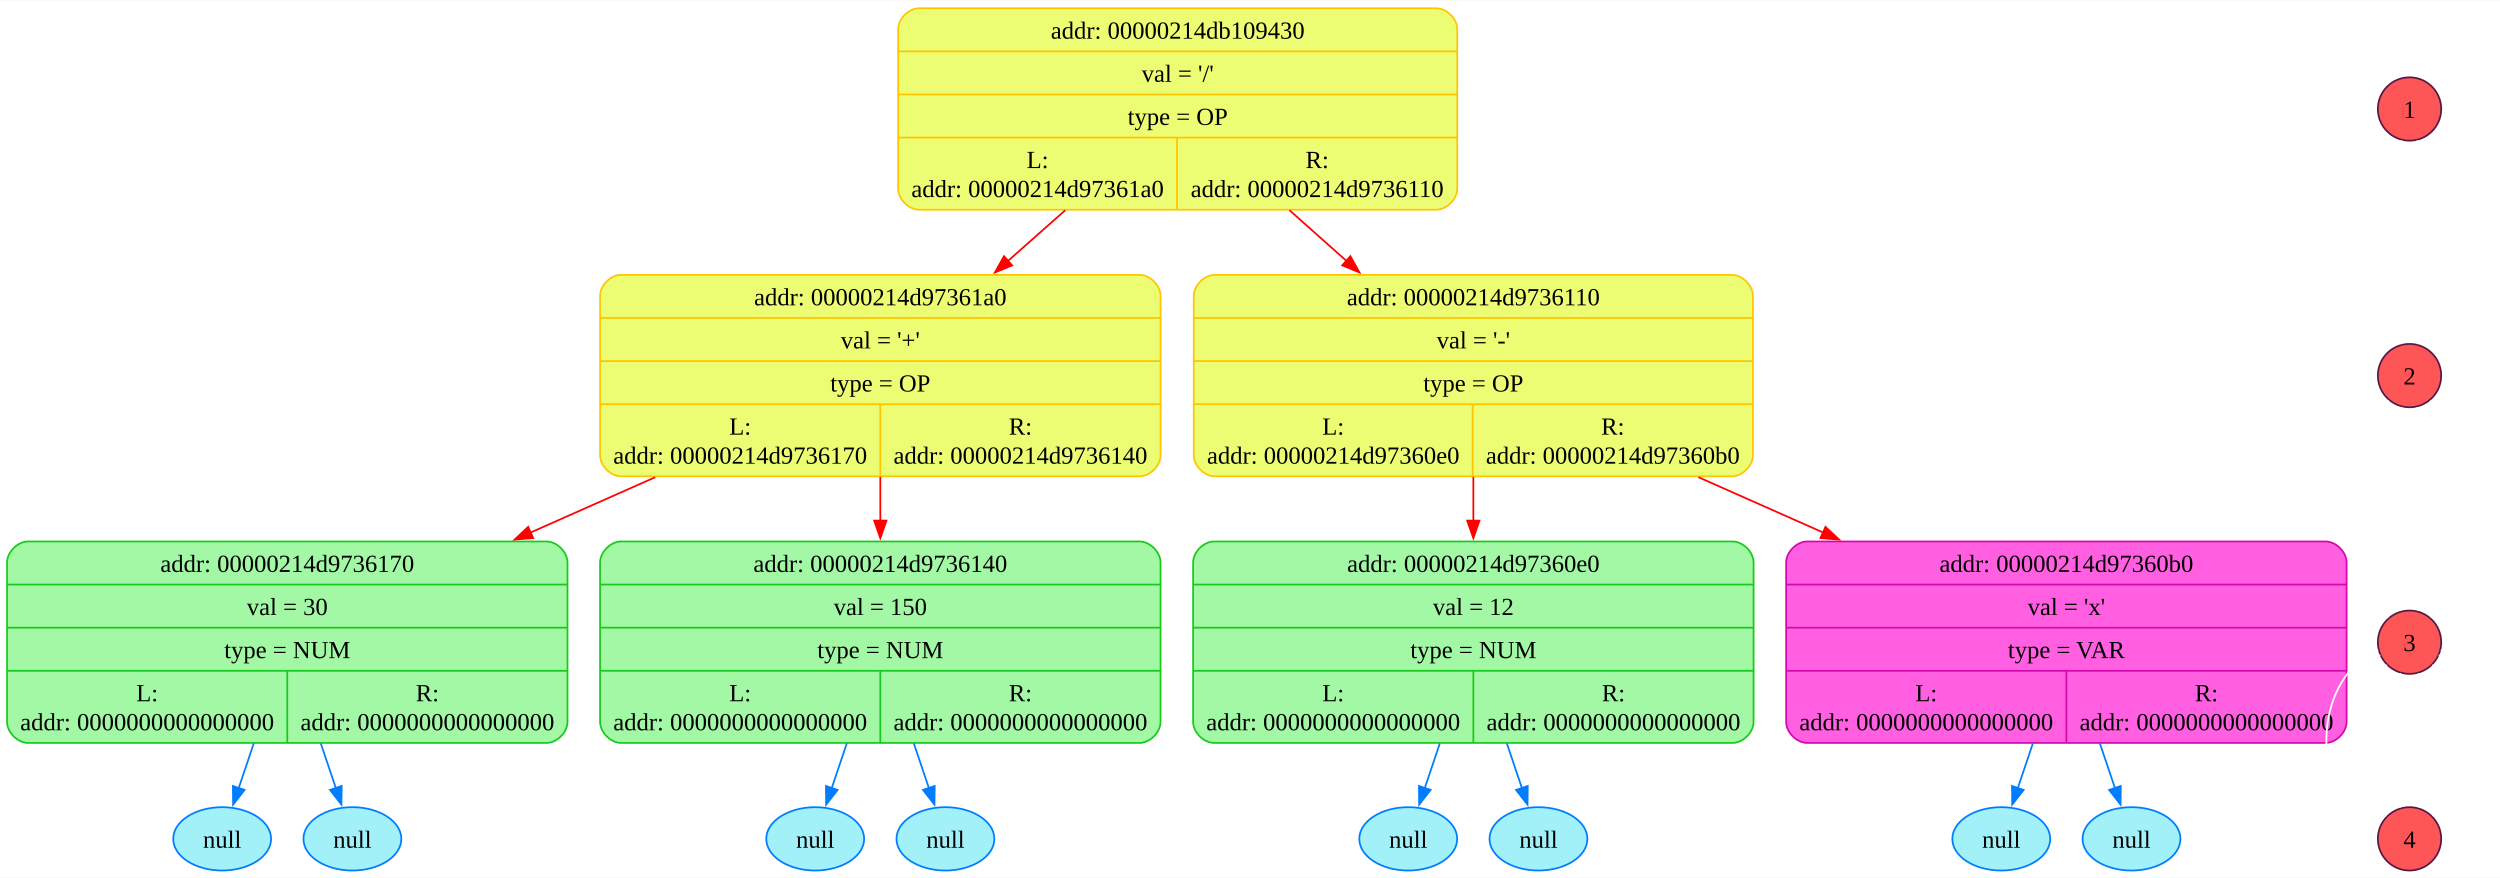
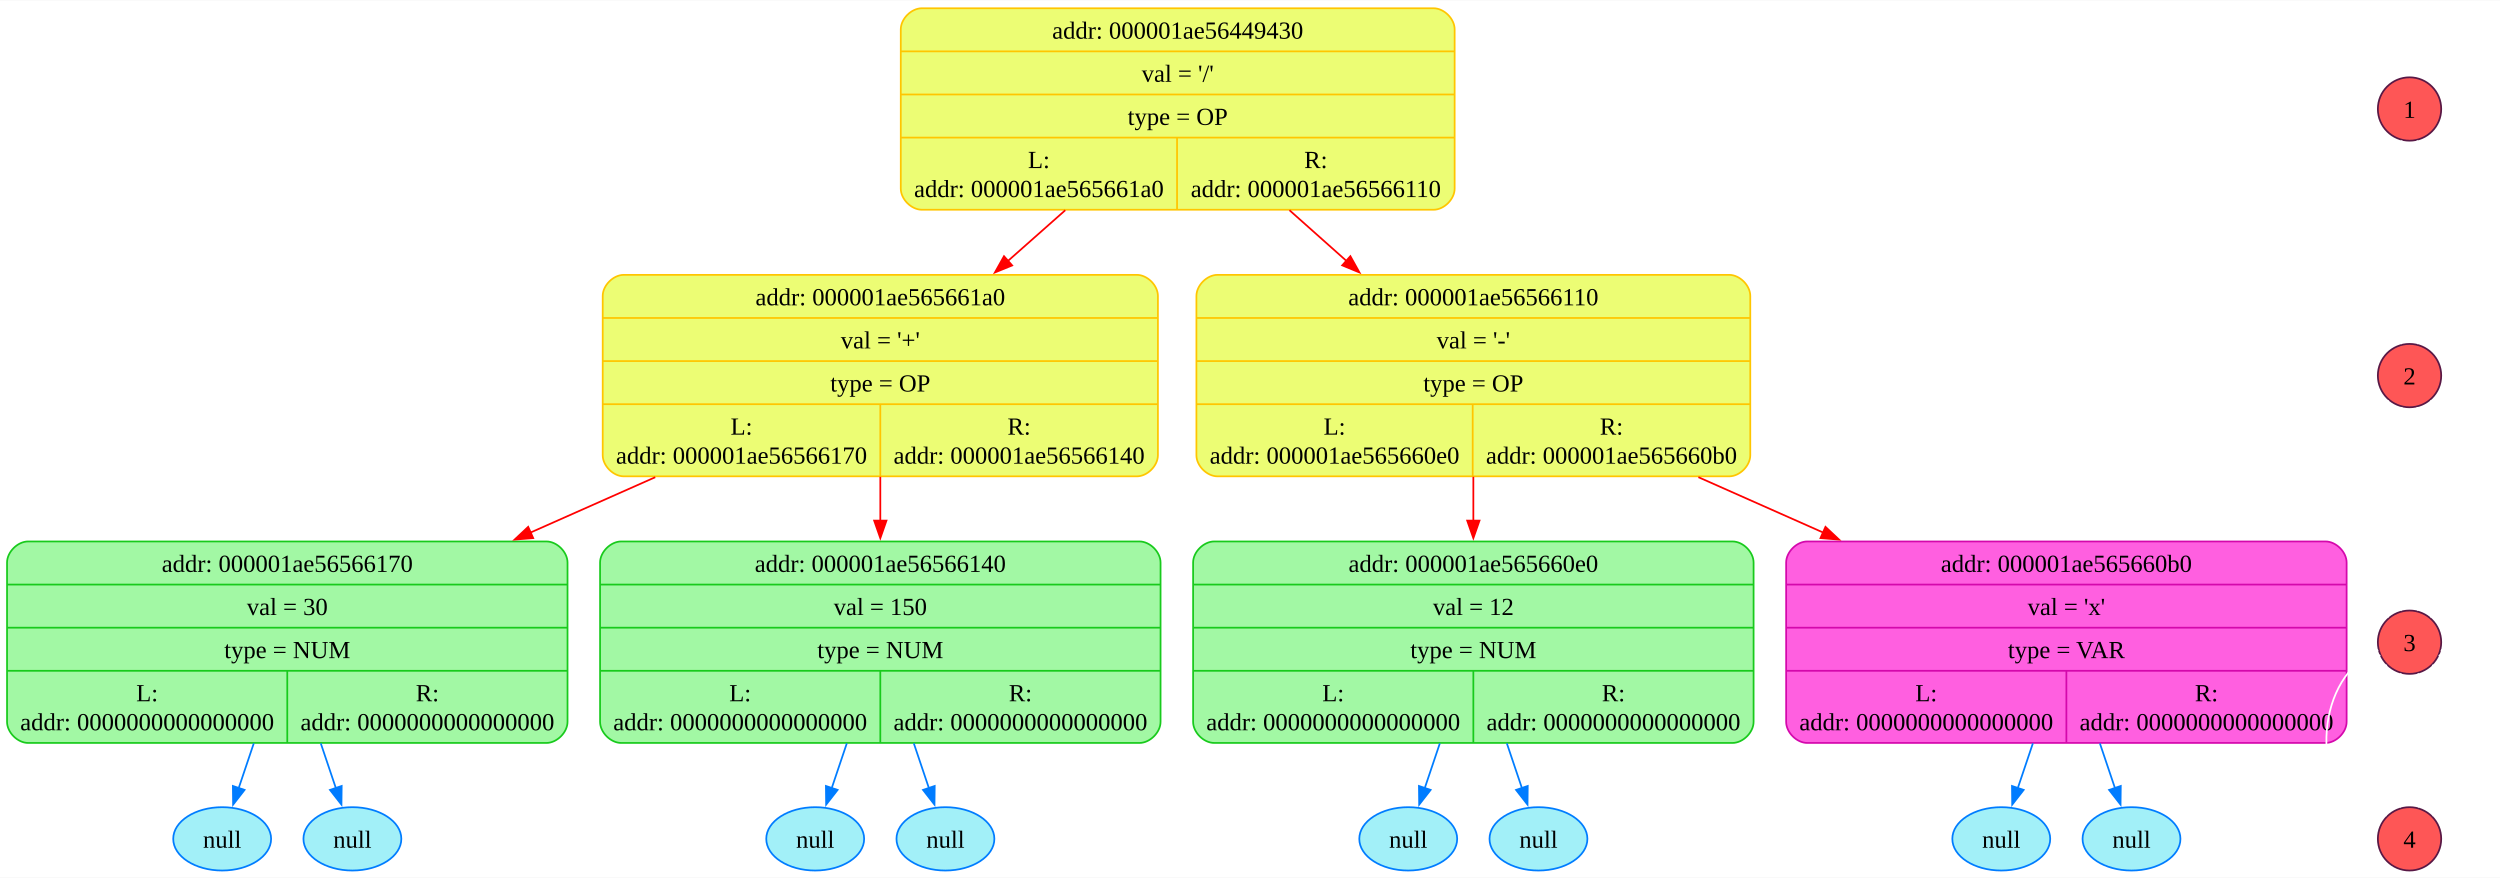
<svg xmlns="http://www.w3.org/2000/svg" width="1421pt" height="499pt" viewBox="0.00 0.00 1420.66 498.50">
  <g id="graph0" class="graph" transform="scale(1 1) rotate(0) translate(4 494.5)">
    <polygon fill="white" stroke="none" points="-4,4 -4,-494.5 1416.66,-494.5 1416.66,4 -4,4" />
    <g id="node1" class="node">
-       <path fill="#ecfd74" stroke="#ffc500" d="M518.38,-375.5C518.38,-375.5 812.12,-375.5 812.12,-375.5 818.12,-375.5 824.12,-381.5 824.12,-387.5 824.12,-387.5 824.12,-478 824.12,-478 824.12,-484 818.12,-490 812.12,-490 812.12,-490 518.38,-490 518.38,-490 512.38,-490 506.38,-484 506.38,-478 506.38,-478 506.38,-387.5 506.38,-387.5 506.38,-381.5 512.38,-375.5 518.38,-375.5" />
-       <text text-anchor="middle" x="665.25" y="-472.7" font-family="Times New Roman,serif" font-size="14.00">addr: 00000214db109430</text>
-       <polyline fill="none" stroke="#ffc500" points="506.38,-465.5 824.12,-465.5" />
+       <path fill="#ecfd74" stroke="#ffc500" d="M519.88,-375.5C519.88,-375.5 810.62,-375.5 810.62,-375.5 816.62,-375.5 822.62,-381.5 822.62,-387.5 822.62,-387.5 822.62,-478 822.62,-478 822.62,-484 816.62,-490 810.62,-490 810.62,-490 519.88,-490 519.88,-490 513.88,-490 507.88,-484 507.88,-478 507.88,-478 507.88,-387.5 507.88,-387.5 507.88,-381.5 513.88,-375.5 519.88,-375.5" />
+       <text text-anchor="middle" x="665.25" y="-472.7" font-family="Times New Roman,serif" font-size="14.00">addr: 000001ae56449430</text>
+       <polyline fill="none" stroke="#ffc500" points="507.88,-465.5 822.62,-465.5" />
      <text text-anchor="middle" x="665.25" y="-448.2" font-family="Times New Roman,serif" font-size="14.00">val = '/'</text>
-       <polyline fill="none" stroke="#ffc500" points="506.38,-441 824.12,-441" />
+       <polyline fill="none" stroke="#ffc500" points="507.88,-441 822.62,-441" />
      <text text-anchor="middle" x="665.25" y="-423.7" font-family="Times New Roman,serif" font-size="14.00">type = OP</text>
-       <polyline fill="none" stroke="#ffc500" points="506.38,-416.5 824.12,-416.5" />
-       <text text-anchor="middle" x="585.62" y="-399.2" font-family="Times New Roman,serif" font-size="14.00">L:</text>
-       <text text-anchor="middle" x="585.62" y="-382.7" font-family="Times New Roman,serif" font-size="14.00"> addr: 00000214d97361a0</text>
+       <polyline fill="none" stroke="#ffc500" points="507.88,-416.5 822.62,-416.5" />
+       <text text-anchor="middle" x="586.38" y="-399.2" font-family="Times New Roman,serif" font-size="14.00">L:</text>
+       <text text-anchor="middle" x="586.38" y="-382.7" font-family="Times New Roman,serif" font-size="14.00"> addr: 000001ae565661a0</text>
      <polyline fill="none" stroke="#ffc500" points="664.88,-375.5 664.88,-416.5" />
-       <text text-anchor="middle" x="744.5" y="-399.2" font-family="Times New Roman,serif" font-size="14.00">R: </text>
-       <text text-anchor="middle" x="744.5" y="-382.7" font-family="Times New Roman,serif" font-size="14.00"> addr: 00000214d9736110</text>
+       <text text-anchor="middle" x="743.75" y="-399.2" font-family="Times New Roman,serif" font-size="14.00">R: </text>
+       <text text-anchor="middle" x="743.75" y="-382.7" font-family="Times New Roman,serif" font-size="14.00"> addr: 000001ae56566110</text>
    </g>
    <g id="node4" class="node">
-       <path fill="#ecfd74" stroke="#ffc500" d="M349,-224C349,-224 643.5,-224 643.5,-224 649.5,-224 655.5,-230 655.5,-236 655.5,-236 655.5,-326.5 655.5,-326.5 655.5,-332.5 649.5,-338.5 643.5,-338.5 643.5,-338.5 349,-338.5 349,-338.5 343,-338.5 337,-332.5 337,-326.5 337,-326.5 337,-236 337,-236 337,-230 343,-224 349,-224" />
-       <text text-anchor="middle" x="496.25" y="-321.2" font-family="Times New Roman,serif" font-size="14.00">addr: 00000214d97361a0</text>
-       <polyline fill="none" stroke="#ffc500" points="337,-314 655.5,-314" />
+       <path fill="#ecfd74" stroke="#ffc500" d="M350.5,-224C350.5,-224 642,-224 642,-224 648,-224 654,-230 654,-236 654,-236 654,-326.5 654,-326.5 654,-332.5 648,-338.5 642,-338.5 642,-338.5 350.5,-338.5 350.5,-338.5 344.5,-338.5 338.5,-332.5 338.5,-326.5 338.5,-326.5 338.5,-236 338.5,-236 338.5,-230 344.5,-224 350.5,-224" />
+       <text text-anchor="middle" x="496.25" y="-321.2" font-family="Times New Roman,serif" font-size="14.00">addr: 000001ae565661a0</text>
+       <polyline fill="none" stroke="#ffc500" points="338.5,-314 654,-314" />
      <text text-anchor="middle" x="496.25" y="-296.7" font-family="Times New Roman,serif" font-size="14.00">val = '+'</text>
-       <polyline fill="none" stroke="#ffc500" points="337,-289.5 655.5,-289.5" />
+       <polyline fill="none" stroke="#ffc500" points="338.5,-289.5 654,-289.5" />
      <text text-anchor="middle" x="496.25" y="-272.2" font-family="Times New Roman,serif" font-size="14.00">type = OP</text>
-       <polyline fill="none" stroke="#ffc500" points="337,-265 655.5,-265" />
-       <text text-anchor="middle" x="416.62" y="-247.7" font-family="Times New Roman,serif" font-size="14.00">L:</text>
-       <text text-anchor="middle" x="416.62" y="-231.2" font-family="Times New Roman,serif" font-size="14.00"> addr: 00000214d9736170</text>
+       <polyline fill="none" stroke="#ffc500" points="338.5,-265 654,-265" />
+       <text text-anchor="middle" x="417.38" y="-247.7" font-family="Times New Roman,serif" font-size="14.00">L:</text>
+       <text text-anchor="middle" x="417.38" y="-231.2" font-family="Times New Roman,serif" font-size="14.00"> addr: 000001ae56566170</text>
      <polyline fill="none" stroke="#ffc500" points="496.25,-224 496.25,-265" />
-       <text text-anchor="middle" x="575.88" y="-247.7" font-family="Times New Roman,serif" font-size="14.00">R: </text>
-       <text text-anchor="middle" x="575.88" y="-231.2" font-family="Times New Roman,serif" font-size="14.00"> addr: 00000214d9736140</text>
+       <text text-anchor="middle" x="575.12" y="-247.7" font-family="Times New Roman,serif" font-size="14.00">R: </text>
+       <text text-anchor="middle" x="575.12" y="-231.2" font-family="Times New Roman,serif" font-size="14.00"> addr: 000001ae56566140</text>
    </g>
    <g id="edge2" class="edge">
      <path fill="none" stroke="#ff0000" d="M601.36,-375.23C590.74,-365.84 579.65,-356.03 568.84,-346.46" />
      <polygon fill="#ff0000" stroke="#ff0000" points="571.17,-343.86 561.37,-339.85 566.54,-349.1 571.17,-343.86" />
    </g>
    <g id="node5" class="node">
-       <path fill="#ecfd74" stroke="#ffc500" d="M686.38,-224C686.38,-224 980.12,-224 980.12,-224 986.12,-224 992.12,-230 992.12,-236 992.12,-236 992.12,-326.5 992.12,-326.5 992.12,-332.5 986.12,-338.5 980.12,-338.5 980.12,-338.5 686.38,-338.5 686.38,-338.5 680.38,-338.5 674.38,-332.5 674.38,-326.5 674.38,-326.5 674.38,-236 674.38,-236 674.38,-230 680.38,-224 686.38,-224" />
-       <text text-anchor="middle" x="833.25" y="-321.2" font-family="Times New Roman,serif" font-size="14.00">addr: 00000214d9736110</text>
-       <polyline fill="none" stroke="#ffc500" points="674.38,-314 992.12,-314" />
+       <path fill="#ecfd74" stroke="#ffc500" d="M687.88,-224C687.88,-224 978.62,-224 978.62,-224 984.62,-224 990.62,-230 990.62,-236 990.62,-236 990.62,-326.5 990.62,-326.5 990.62,-332.5 984.62,-338.5 978.62,-338.5 978.62,-338.5 687.88,-338.5 687.88,-338.5 681.88,-338.5 675.88,-332.5 675.88,-326.5 675.88,-326.5 675.88,-236 675.88,-236 675.88,-230 681.88,-224 687.88,-224" />
+       <text text-anchor="middle" x="833.25" y="-321.2" font-family="Times New Roman,serif" font-size="14.00">addr: 000001ae56566110</text>
+       <polyline fill="none" stroke="#ffc500" points="675.88,-314 990.62,-314" />
      <text text-anchor="middle" x="833.25" y="-296.7" font-family="Times New Roman,serif" font-size="14.00">val = '-'</text>
-       <polyline fill="none" stroke="#ffc500" points="674.38,-289.5 992.12,-289.5" />
+       <polyline fill="none" stroke="#ffc500" points="675.88,-289.5 990.62,-289.5" />
      <text text-anchor="middle" x="833.25" y="-272.2" font-family="Times New Roman,serif" font-size="14.00">type = OP</text>
-       <polyline fill="none" stroke="#ffc500" points="674.38,-265 992.12,-265" />
-       <text text-anchor="middle" x="753.62" y="-247.7" font-family="Times New Roman,serif" font-size="14.00">L:</text>
-       <text text-anchor="middle" x="753.62" y="-231.2" font-family="Times New Roman,serif" font-size="14.00"> addr: 00000214d97360e0</text>
+       <polyline fill="none" stroke="#ffc500" points="675.88,-265 990.62,-265" />
+       <text text-anchor="middle" x="754.38" y="-247.7" font-family="Times New Roman,serif" font-size="14.00">L:</text>
+       <text text-anchor="middle" x="754.38" y="-231.2" font-family="Times New Roman,serif" font-size="14.00"> addr: 000001ae565660e0</text>
      <polyline fill="none" stroke="#ffc500" points="832.88,-224 832.88,-265" />
-       <text text-anchor="middle" x="912.5" y="-247.7" font-family="Times New Roman,serif" font-size="14.00">R: </text>
-       <text text-anchor="middle" x="912.5" y="-231.2" font-family="Times New Roman,serif" font-size="14.00"> addr: 00000214d97360b0</text>
+       <text text-anchor="middle" x="911.75" y="-247.7" font-family="Times New Roman,serif" font-size="14.00">R: </text>
+       <text text-anchor="middle" x="911.75" y="-231.2" font-family="Times New Roman,serif" font-size="14.00"> addr: 000001ae565660b0</text>
    </g>
    <g id="edge3" class="edge">
      <path fill="none" stroke="#ff0000" d="M728.76,-375.23C739.32,-365.84 750.34,-356.03 761.09,-346.46" />
      <polygon fill="#ff0000" stroke="#ff0000" points="763.37,-349.12 768.52,-339.86 758.72,-343.89 763.37,-349.12" />
    </g>
    <g id="node2" class="node">
      <ellipse fill="#fe5656" stroke="#581845" cx="1365.25" cy="-432.75" rx="18" ry="18" />
      <text text-anchor="middle" x="1365.25" y="-427.7" font-family="Times New Roman,serif" font-size="14.00">1</text>
    </g>
    <g id="node3" class="node">
      <ellipse fill="#fe5656" stroke="#581845" cx="1365.25" cy="-281.25" rx="18" ry="18" />
      <text text-anchor="middle" x="1365.25" y="-276.2" font-family="Times New Roman,serif" font-size="14.00">2</text>
    </g>
    <g id="edge1" class="edge">
      <path fill="none" stroke="white" d="M1360.79,-414.89C1358.09,-389.41 1357.78,-340.8 1359.86,-310.03" />
      <polygon fill="white" stroke="white" points="1363.33,-310.59 1360.69,-300.33 1356.35,-309.99 1363.33,-310.59" />
    </g>
    <g id="edge4" class="edge">
      <path fill="none" stroke="white" d="M1369.71,-414.89C1372.41,-389.41 1372.72,-340.8 1370.64,-310.03" />
      <polygon fill="white" stroke="white" points="1374.15,-309.99 1369.81,-300.33 1367.17,-310.59 1374.15,-309.99" />
    </g>
    <g id="node6" class="node">
      <ellipse fill="#fe5656" stroke="#581845" cx="1365.25" cy="-129.75" rx="18" ry="18" />
      <text text-anchor="middle" x="1365.25" y="-124.7" font-family="Times New Roman,serif" font-size="14.00">3</text>
    </g>
    <g id="edge5" class="edge">
      <path fill="none" stroke="white" d="M1353.21,-267.24C1343.46,-242.05 1342.4,-186.26 1350,-154.35" />
      <polygon fill="white" stroke="white" points="1353.33,-155.44 1352.9,-144.86 1346.64,-153.4 1353.33,-155.44" />
    </g>
    <g id="edge8" class="edge">
      <path fill="none" stroke="white" d="M1360.79,-263.39C1358.09,-237.91 1357.78,-189.3 1359.86,-158.53" />
      <polygon fill="white" stroke="white" points="1363.33,-159.09 1360.69,-148.83 1356.35,-158.49 1363.33,-159.09" />
    </g>
    <g id="edge17" class="edge">
      <path fill="none" stroke="white" d="M1369.71,-263.39C1372.41,-237.91 1372.72,-189.3 1370.64,-158.53" />
      <polygon fill="white" stroke="white" points="1374.15,-158.49 1369.81,-148.83 1367.17,-159.09 1374.15,-158.49" />
    </g>
    <g id="edge20" class="edge">
      <path fill="none" stroke="white" d="M1377.29,-267.24C1387.04,-242.05 1388.1,-186.26 1380.5,-154.35" />
      <polygon fill="white" stroke="white" points="1383.86,-153.4 1377.6,-144.86 1377.17,-155.44 1383.86,-153.4" />
    </g>
    <g id="node7" class="node">
      <path fill="#a2f8a4" stroke="#18ca1c" d="M12,-72.5C12,-72.5 306.5,-72.5 306.5,-72.5 312.5,-72.5 318.5,-78.5 318.5,-84.5 318.5,-84.5 318.5,-175 318.5,-175 318.5,-181 312.5,-187 306.5,-187 306.5,-187 12,-187 12,-187 6,-187 0,-181 0,-175 0,-175 0,-84.5 0,-84.5 0,-78.5 6,-72.5 12,-72.5" />
-       <text text-anchor="middle" x="159.25" y="-169.7" font-family="Times New Roman,serif" font-size="14.00">addr: 00000214d9736170</text>
+       <text text-anchor="middle" x="159.25" y="-169.7" font-family="Times New Roman,serif" font-size="14.00">addr: 000001ae56566170</text>
      <polyline fill="none" stroke="#18ca1c" points="0,-162.5 318.5,-162.5" />
      <text text-anchor="middle" x="159.25" y="-145.2" font-family="Times New Roman,serif" font-size="14.00">val = 30</text>
      <polyline fill="none" stroke="#18ca1c" points="0,-138 318.5,-138" />
      <text text-anchor="middle" x="159.25" y="-120.7" font-family="Times New Roman,serif" font-size="14.00">type = NUM</text>
      <polyline fill="none" stroke="#18ca1c" points="0,-113.5 318.5,-113.5" />
      <text text-anchor="middle" x="79.62" y="-96.2" font-family="Times New Roman,serif" font-size="14.00">L:</text>
      <text text-anchor="middle" x="79.62" y="-79.7" font-family="Times New Roman,serif" font-size="14.00"> addr: 0000000000000000</text>
      <polyline fill="none" stroke="#18ca1c" points="159.25,-72.5 159.25,-113.5" />
      <text text-anchor="middle" x="238.88" y="-96.2" font-family="Times New Roman,serif" font-size="14.00">R: </text>
      <text text-anchor="middle" x="238.88" y="-79.7" font-family="Times New Roman,serif" font-size="14.00"> addr: 0000000000000000</text>
    </g>
    <g id="edge6" class="edge">
      <path fill="none" stroke="#ff0000" d="M368.36,-223.52C345.17,-213.23 320.88,-202.45 297.41,-192.04" />
      <polygon fill="#ff0000" stroke="#ff0000" points="298.99,-188.91 288.43,-188.06 296.15,-195.31 298.99,-188.91" />
    </g>
    <g id="node8" class="node">
      <path fill="#a2f8a4" stroke="#18ca1c" d="M349,-72.5C349,-72.5 643.5,-72.5 643.5,-72.5 649.5,-72.5 655.5,-78.5 655.5,-84.5 655.5,-84.5 655.5,-175 655.5,-175 655.5,-181 649.5,-187 643.5,-187 643.5,-187 349,-187 349,-187 343,-187 337,-181 337,-175 337,-175 337,-84.5 337,-84.5 337,-78.5 343,-72.5 349,-72.5" />
-       <text text-anchor="middle" x="496.25" y="-169.7" font-family="Times New Roman,serif" font-size="14.00">addr: 00000214d9736140</text>
+       <text text-anchor="middle" x="496.25" y="-169.7" font-family="Times New Roman,serif" font-size="14.00">addr: 000001ae56566140</text>
      <polyline fill="none" stroke="#18ca1c" points="337,-162.5 655.5,-162.5" />
      <text text-anchor="middle" x="496.25" y="-145.2" font-family="Times New Roman,serif" font-size="14.00">val = 150</text>
      <polyline fill="none" stroke="#18ca1c" points="337,-138 655.5,-138" />
      <text text-anchor="middle" x="496.25" y="-120.7" font-family="Times New Roman,serif" font-size="14.00">type = NUM</text>
      <polyline fill="none" stroke="#18ca1c" points="337,-113.5 655.5,-113.5" />
      <text text-anchor="middle" x="416.62" y="-96.2" font-family="Times New Roman,serif" font-size="14.00">L:</text>
      <text text-anchor="middle" x="416.62" y="-79.7" font-family="Times New Roman,serif" font-size="14.00"> addr: 0000000000000000</text>
      <polyline fill="none" stroke="#18ca1c" points="496.25,-72.5 496.25,-113.5" />
      <text text-anchor="middle" x="575.88" y="-96.2" font-family="Times New Roman,serif" font-size="14.00">R: </text>
      <text text-anchor="middle" x="575.88" y="-79.7" font-family="Times New Roman,serif" font-size="14.00"> addr: 0000000000000000</text>
    </g>
    <g id="edge7" class="edge">
      <path fill="none" stroke="#ff0000" d="M496.25,-223.73C496.25,-215.54 496.25,-207.05 496.25,-198.67" />
      <polygon fill="#ff0000" stroke="#ff0000" points="499.75,-198.86 496.25,-188.86 492.75,-198.86 499.75,-198.86" />
    </g>
    <g id="node14" class="node">
      <path fill="#a2f8a4" stroke="#18ca1c" d="M686,-72.5C686,-72.5 980.5,-72.5 980.5,-72.5 986.5,-72.5 992.5,-78.5 992.5,-84.5 992.5,-84.5 992.5,-175 992.5,-175 992.5,-181 986.5,-187 980.5,-187 980.5,-187 686,-187 686,-187 680,-187 674,-181 674,-175 674,-175 674,-84.5 674,-84.5 674,-78.5 680,-72.5 686,-72.5" />
-       <text text-anchor="middle" x="833.25" y="-169.7" font-family="Times New Roman,serif" font-size="14.00">addr: 00000214d97360e0</text>
+       <text text-anchor="middle" x="833.25" y="-169.7" font-family="Times New Roman,serif" font-size="14.00">addr: 000001ae565660e0</text>
      <polyline fill="none" stroke="#18ca1c" points="674,-162.5 992.5,-162.5" />
      <text text-anchor="middle" x="833.25" y="-145.2" font-family="Times New Roman,serif" font-size="14.00">val = 12</text>
      <polyline fill="none" stroke="#18ca1c" points="674,-138 992.5,-138" />
      <text text-anchor="middle" x="833.25" y="-120.7" font-family="Times New Roman,serif" font-size="14.00">type = NUM</text>
      <polyline fill="none" stroke="#18ca1c" points="674,-113.5 992.5,-113.5" />
      <text text-anchor="middle" x="753.62" y="-96.2" font-family="Times New Roman,serif" font-size="14.00">L:</text>
      <text text-anchor="middle" x="753.62" y="-79.7" font-family="Times New Roman,serif" font-size="14.00"> addr: 0000000000000000</text>
      <polyline fill="none" stroke="#18ca1c" points="833.25,-72.5 833.25,-113.5" />
      <text text-anchor="middle" x="912.88" y="-96.2" font-family="Times New Roman,serif" font-size="14.00">R: </text>
      <text text-anchor="middle" x="912.88" y="-79.7" font-family="Times New Roman,serif" font-size="14.00"> addr: 0000000000000000</text>
    </g>
    <g id="edge18" class="edge">
      <path fill="none" stroke="#ff0000" d="M833.25,-223.73C833.25,-215.54 833.25,-207.05 833.25,-198.67" />
      <polygon fill="#ff0000" stroke="#ff0000" points="836.75,-198.86 833.25,-188.86 829.75,-198.86 836.75,-198.86" />
    </g>
    <g id="node15" class="node">
      <path fill="#ff5fe0" stroke="#d408ac" d="M1023,-72.5C1023,-72.5 1317.5,-72.5 1317.5,-72.5 1323.5,-72.5 1329.5,-78.5 1329.5,-84.5 1329.5,-84.5 1329.5,-175 1329.5,-175 1329.5,-181 1323.5,-187 1317.5,-187 1317.5,-187 1023,-187 1023,-187 1017,-187 1011,-181 1011,-175 1011,-175 1011,-84.5 1011,-84.5 1011,-78.5 1017,-72.5 1023,-72.5" />
-       <text text-anchor="middle" x="1170.25" y="-169.7" font-family="Times New Roman,serif" font-size="14.00">addr: 00000214d97360b0</text>
+       <text text-anchor="middle" x="1170.25" y="-169.7" font-family="Times New Roman,serif" font-size="14.00">addr: 000001ae565660b0</text>
      <polyline fill="none" stroke="#d408ac" points="1011,-162.5 1329.5,-162.5" />
      <text text-anchor="middle" x="1170.25" y="-145.2" font-family="Times New Roman,serif" font-size="14.00">val = 'x'</text>
      <polyline fill="none" stroke="#d408ac" points="1011,-138 1329.5,-138" />
      <text text-anchor="middle" x="1170.25" y="-120.7" font-family="Times New Roman,serif" font-size="14.00">type = VAR</text>
      <polyline fill="none" stroke="#d408ac" points="1011,-113.5 1329.5,-113.5" />
      <text text-anchor="middle" x="1090.62" y="-96.2" font-family="Times New Roman,serif" font-size="14.00">L:</text>
      <text text-anchor="middle" x="1090.62" y="-79.7" font-family="Times New Roman,serif" font-size="14.00"> addr: 0000000000000000</text>
      <polyline fill="none" stroke="#d408ac" points="1170.25,-72.5 1170.25,-113.5" />
      <text text-anchor="middle" x="1249.88" y="-96.2" font-family="Times New Roman,serif" font-size="14.00">R: </text>
      <text text-anchor="middle" x="1249.88" y="-79.7" font-family="Times New Roman,serif" font-size="14.00"> addr: 0000000000000000</text>
    </g>
    <g id="edge19" class="edge">
      <path fill="none" stroke="#ff0000" d="M961.14,-223.52C984.33,-213.23 1008.62,-202.45 1032.09,-192.04" />
      <polygon fill="#ff0000" stroke="#ff0000" points="1033.35,-195.31 1041.07,-188.06 1030.51,-188.91 1033.35,-195.31" />
    </g>
    <g id="node9" class="node">
      <ellipse fill="#fe5656" stroke="#581845" cx="1365.25" cy="-18" rx="18" ry="18" />
      <text text-anchor="middle" x="1365.25" y="-12.95" font-family="Times New Roman,serif" font-size="14.00">4</text>
    </g>
    <g id="edge9" class="edge">
      <path fill="none" stroke="white" d="M1347.42,-125.35C1311.69,-110.46 1308.51,-50.84 1337.87,-27.98" />
      <polygon fill="white" stroke="white" points="1339.32,-31.18 1346.21,-23.13 1335.8,-25.13 1339.32,-31.18" />
    </g>
    <g id="edge12" class="edge">
      <path fill="none" stroke="white" d="M1348.56,-122.53C1328.64,-105.64 1326.16,-58.49 1341.14,-34.08" />
      <polygon fill="white" stroke="white" points="1343.66,-36.52 1347.35,-26.59 1338.27,-32.05 1343.66,-36.52" />
    </g>
    <g id="edge13" class="edge">
      <path fill="none" stroke="white" d="M1352.14,-117C1344.02,-99.02 1342.83,-64.32 1348.55,-41.42" />
      <polygon fill="white" stroke="white" points="1351.82,-42.69 1351.69,-32.09 1345.18,-40.45 1351.82,-42.69" />
    </g>
    <g id="edge16" class="edge">
      <path fill="none" stroke="white" d="M1360.24,-112.08C1358.29,-94.74 1357.98,-67.28 1359.3,-46.68" />
      <polygon fill="white" stroke="white" points="1362.76,-47.24 1360.13,-36.97 1355.79,-46.64 1362.76,-47.24" />
    </g>
    <g id="edge21" class="edge">
      <path fill="none" stroke="white" d="M1370.26,-112.08C1372.21,-94.74 1372.52,-67.28 1371.2,-46.68" />
      <polygon fill="white" stroke="white" points="1374.71,-46.64 1370.37,-36.97 1367.74,-47.24 1374.71,-46.64" />
    </g>
    <g id="edge24" class="edge">
      <path fill="none" stroke="white" d="M1378.36,-117C1386.48,-99.02 1387.67,-64.32 1381.95,-41.42" />
      <polygon fill="white" stroke="white" points="1385.32,-40.45 1378.81,-32.09 1378.68,-42.69 1385.32,-40.45" />
    </g>
    <g id="edge25" class="edge">
      <path fill="none" stroke="white" d="M1381.94,-122.53C1401.86,-105.64 1404.34,-58.49 1389.36,-34.08" />
      <polygon fill="white" stroke="white" points="1392.23,-32.05 1383.15,-26.59 1386.84,-36.52 1392.23,-32.05" />
    </g>
    <g id="edge28" class="edge">
      <path fill="none" stroke="white" d="M1383.08,-125.35C1418.81,-110.46 1421.99,-50.84 1392.63,-27.98" />
      <polygon fill="white" stroke="white" points="1394.7,-25.13 1384.29,-23.13 1391.18,-31.18 1394.7,-25.13" />
    </g>
    <g id="node10" class="node">
      <ellipse fill="#a2f0f8" stroke="#007cff" cx="122.25" cy="-18" rx="27.81" ry="18" />
      <text text-anchor="middle" x="122.25" y="-12.95" font-family="Times New Roman,serif" font-size="14.00"> null</text>
    </g>
    <g id="edge10" class="edge">
      <path fill="none" stroke="#007cff" d="M140.21,-72.27C137.21,-63.37 134.23,-54.54 131.59,-46.69" />
      <polygon fill="#007cff" stroke="#007cff" points="134.98,-45.81 128.47,-37.45 128.35,-48.05 134.98,-45.81" />
    </g>
    <g id="node11" class="node">
      <ellipse fill="#a2f0f8" stroke="#007cff" cx="196.25" cy="-18" rx="27.81" ry="18" />
      <text text-anchor="middle" x="196.25" y="-12.95" font-family="Times New Roman,serif" font-size="14.00"> null</text>
    </g>
    <g id="edge11" class="edge">
      <path fill="none" stroke="#007cff" d="M178.29,-72.27C181.29,-63.37 184.27,-54.54 186.91,-46.69" />
      <polygon fill="#007cff" stroke="#007cff" points="190.15,-48.05 190.03,-37.45 183.52,-45.81 190.15,-48.05" />
    </g>
    <g id="node12" class="node">
      <ellipse fill="#a2f0f8" stroke="#007cff" cx="459.25" cy="-18" rx="27.81" ry="18" />
      <text text-anchor="middle" x="459.25" y="-12.95" font-family="Times New Roman,serif" font-size="14.00"> null</text>
    </g>
    <g id="edge14" class="edge">
      <path fill="none" stroke="#007cff" d="M477.21,-72.27C474.21,-63.37 471.23,-54.54 468.59,-46.69" />
      <polygon fill="#007cff" stroke="#007cff" points="471.98,-45.81 465.47,-37.45 465.35,-48.05 471.98,-45.81" />
    </g>
    <g id="node13" class="node">
      <ellipse fill="#a2f0f8" stroke="#007cff" cx="533.25" cy="-18" rx="27.81" ry="18" />
      <text text-anchor="middle" x="533.25" y="-12.95" font-family="Times New Roman,serif" font-size="14.00"> null</text>
    </g>
    <g id="edge15" class="edge">
      <path fill="none" stroke="#007cff" d="M515.29,-72.27C518.29,-63.37 521.27,-54.54 523.91,-46.69" />
      <polygon fill="#007cff" stroke="#007cff" points="527.15,-48.05 527.03,-37.45 520.52,-45.81 527.15,-48.05" />
    </g>
    <g id="node16" class="node">
      <ellipse fill="#a2f0f8" stroke="#007cff" cx="796.25" cy="-18" rx="27.81" ry="18" />
      <text text-anchor="middle" x="796.25" y="-12.95" font-family="Times New Roman,serif" font-size="14.00"> null</text>
    </g>
    <g id="edge22" class="edge">
      <path fill="none" stroke="#007cff" d="M814.21,-72.27C811.21,-63.37 808.23,-54.54 805.59,-46.69" />
      <polygon fill="#007cff" stroke="#007cff" points="808.98,-45.81 802.47,-37.45 802.35,-48.05 808.98,-45.81" />
    </g>
    <g id="node17" class="node">
      <ellipse fill="#a2f0f8" stroke="#007cff" cx="870.25" cy="-18" rx="27.81" ry="18" />
      <text text-anchor="middle" x="870.25" y="-12.95" font-family="Times New Roman,serif" font-size="14.00"> null</text>
    </g>
    <g id="edge23" class="edge">
      <path fill="none" stroke="#007cff" d="M852.29,-72.27C855.29,-63.37 858.27,-54.54 860.91,-46.69" />
      <polygon fill="#007cff" stroke="#007cff" points="864.15,-48.05 864.03,-37.45 857.52,-45.81 864.15,-48.05" />
    </g>
    <g id="node18" class="node">
      <ellipse fill="#a2f0f8" stroke="#007cff" cx="1133.25" cy="-18" rx="27.81" ry="18" />
      <text text-anchor="middle" x="1133.25" y="-12.95" font-family="Times New Roman,serif" font-size="14.00"> null</text>
    </g>
    <g id="edge26" class="edge">
      <path fill="none" stroke="#007cff" d="M1151.21,-72.27C1148.21,-63.37 1145.23,-54.54 1142.59,-46.69" />
      <polygon fill="#007cff" stroke="#007cff" points="1145.98,-45.81 1139.47,-37.45 1139.35,-48.05 1145.98,-45.81" />
    </g>
    <g id="node19" class="node">
      <ellipse fill="#a2f0f8" stroke="#007cff" cx="1207.25" cy="-18" rx="27.81" ry="18" />
      <text text-anchor="middle" x="1207.25" y="-12.95" font-family="Times New Roman,serif" font-size="14.00"> null</text>
    </g>
    <g id="edge27" class="edge">
      <path fill="none" stroke="#007cff" d="M1189.29,-72.27C1192.29,-63.37 1195.27,-54.54 1197.91,-46.69" />
      <polygon fill="#007cff" stroke="#007cff" points="1201.15,-48.05 1201.03,-37.45 1194.52,-45.81 1201.15,-48.05" />
    </g>
  </g>
</svg>
